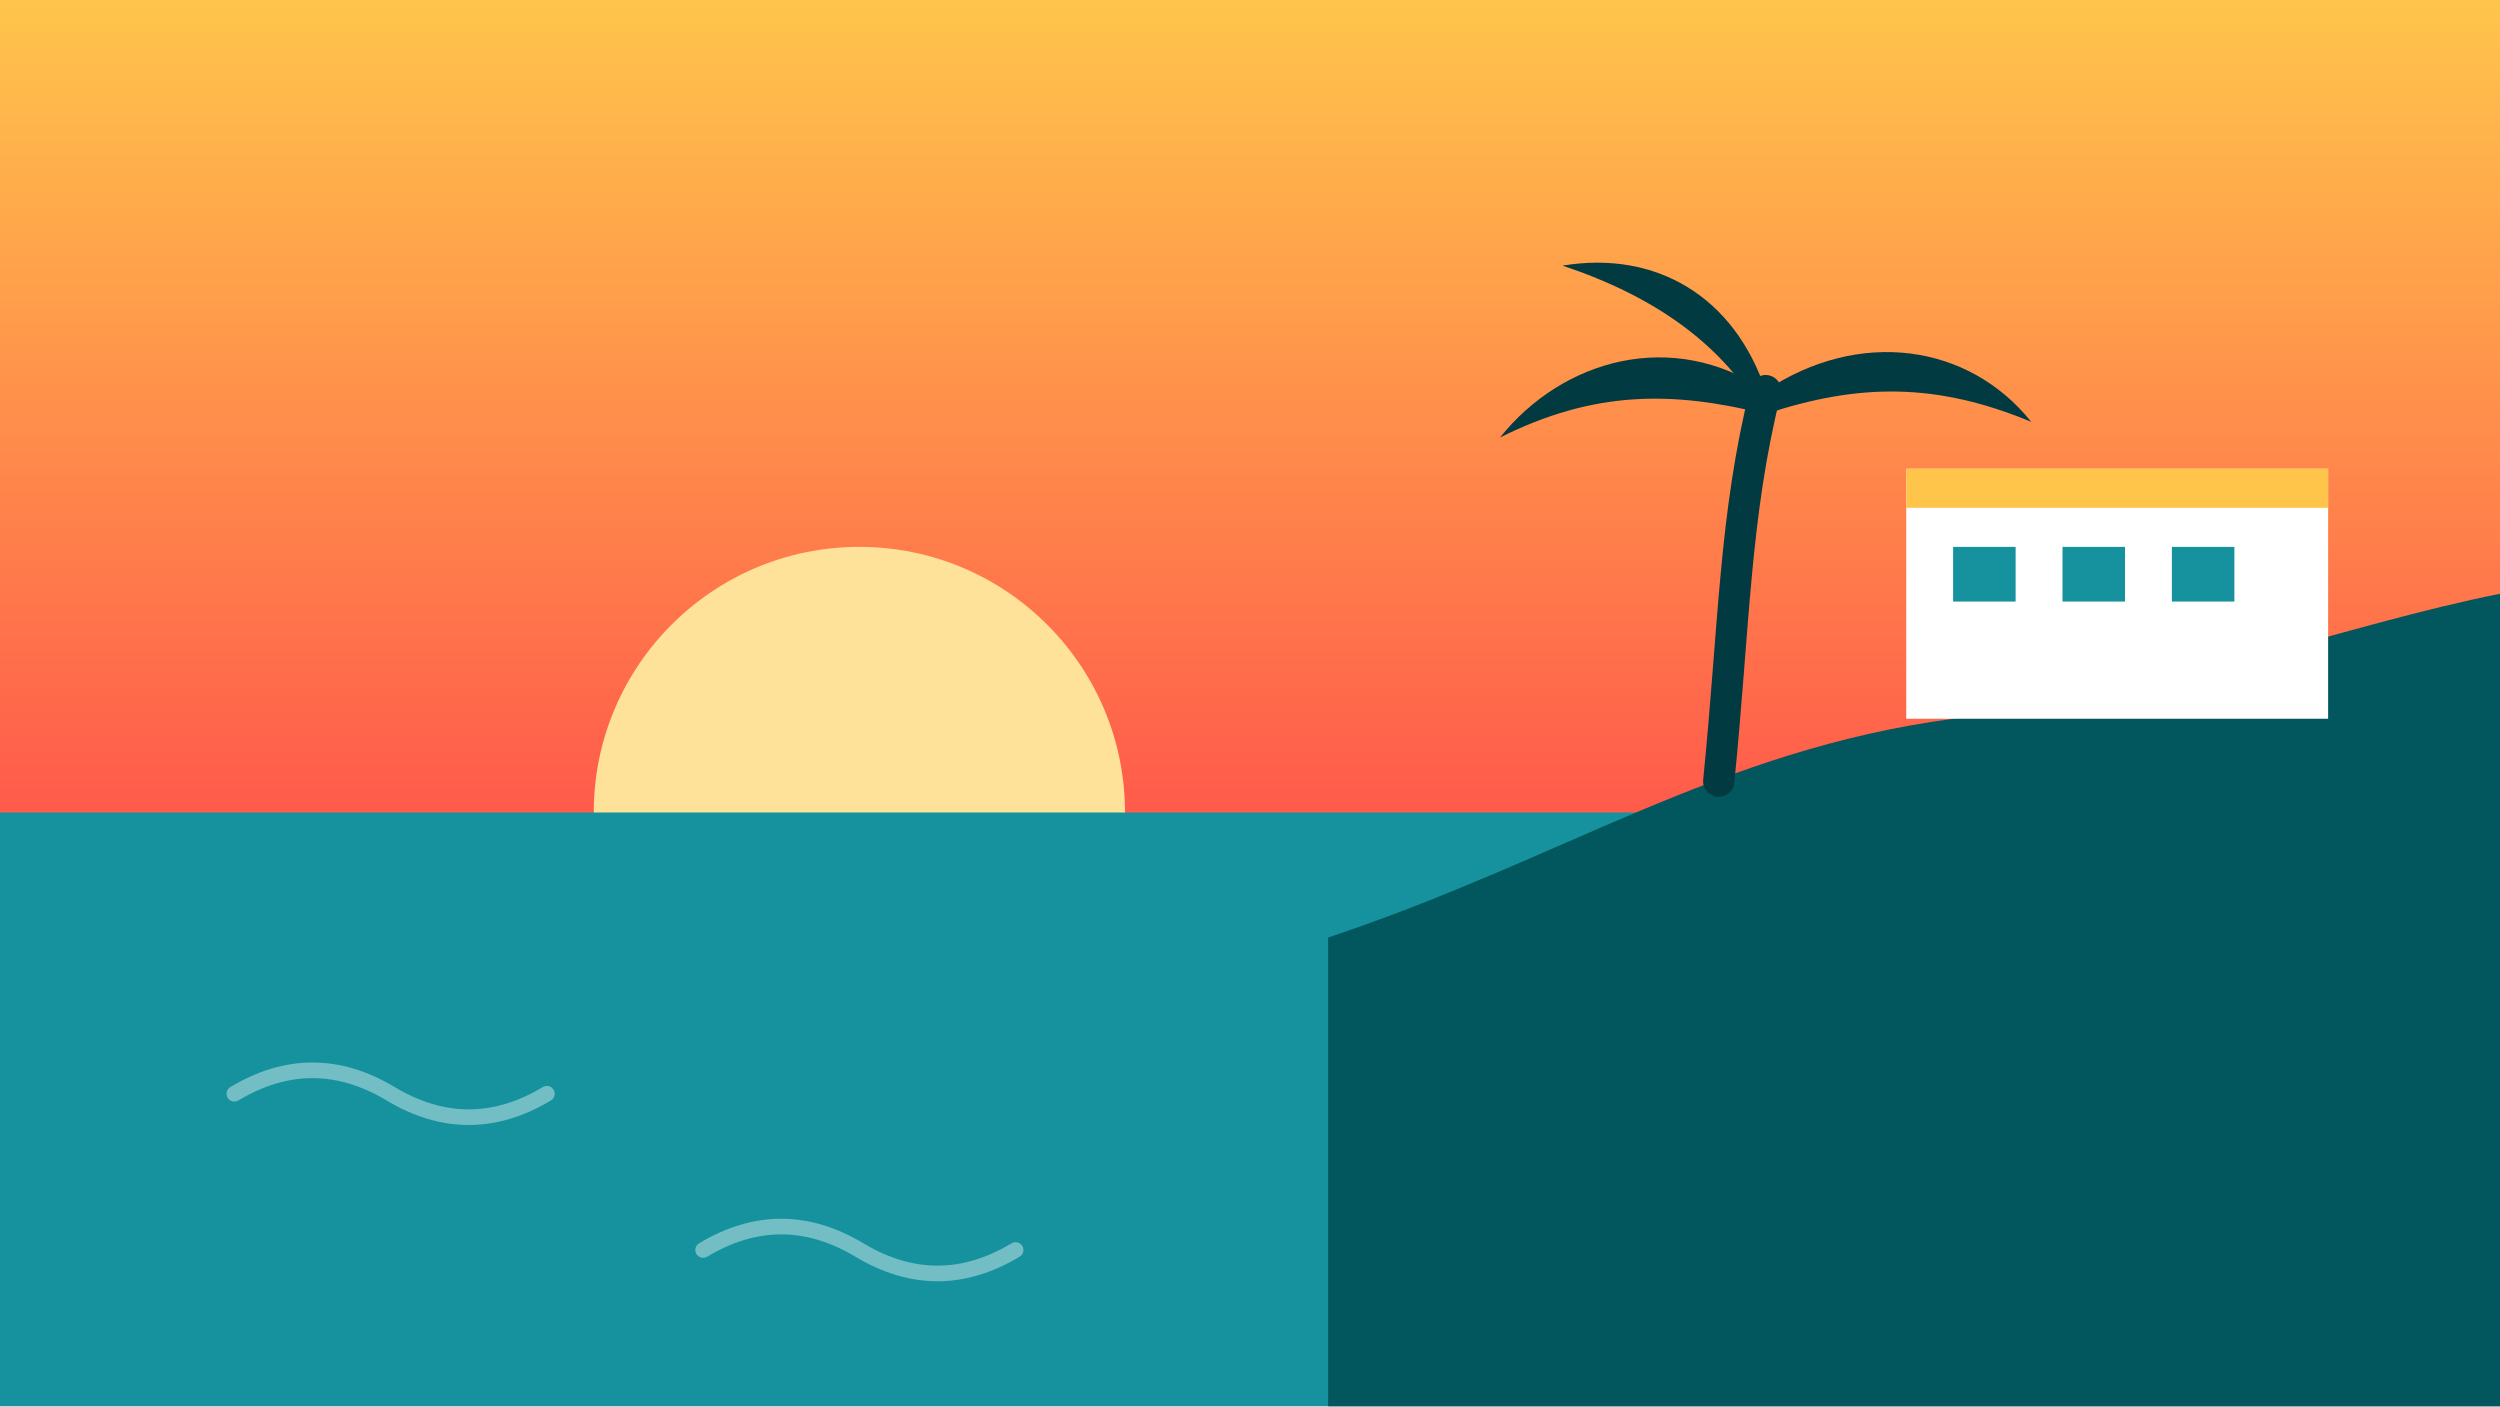
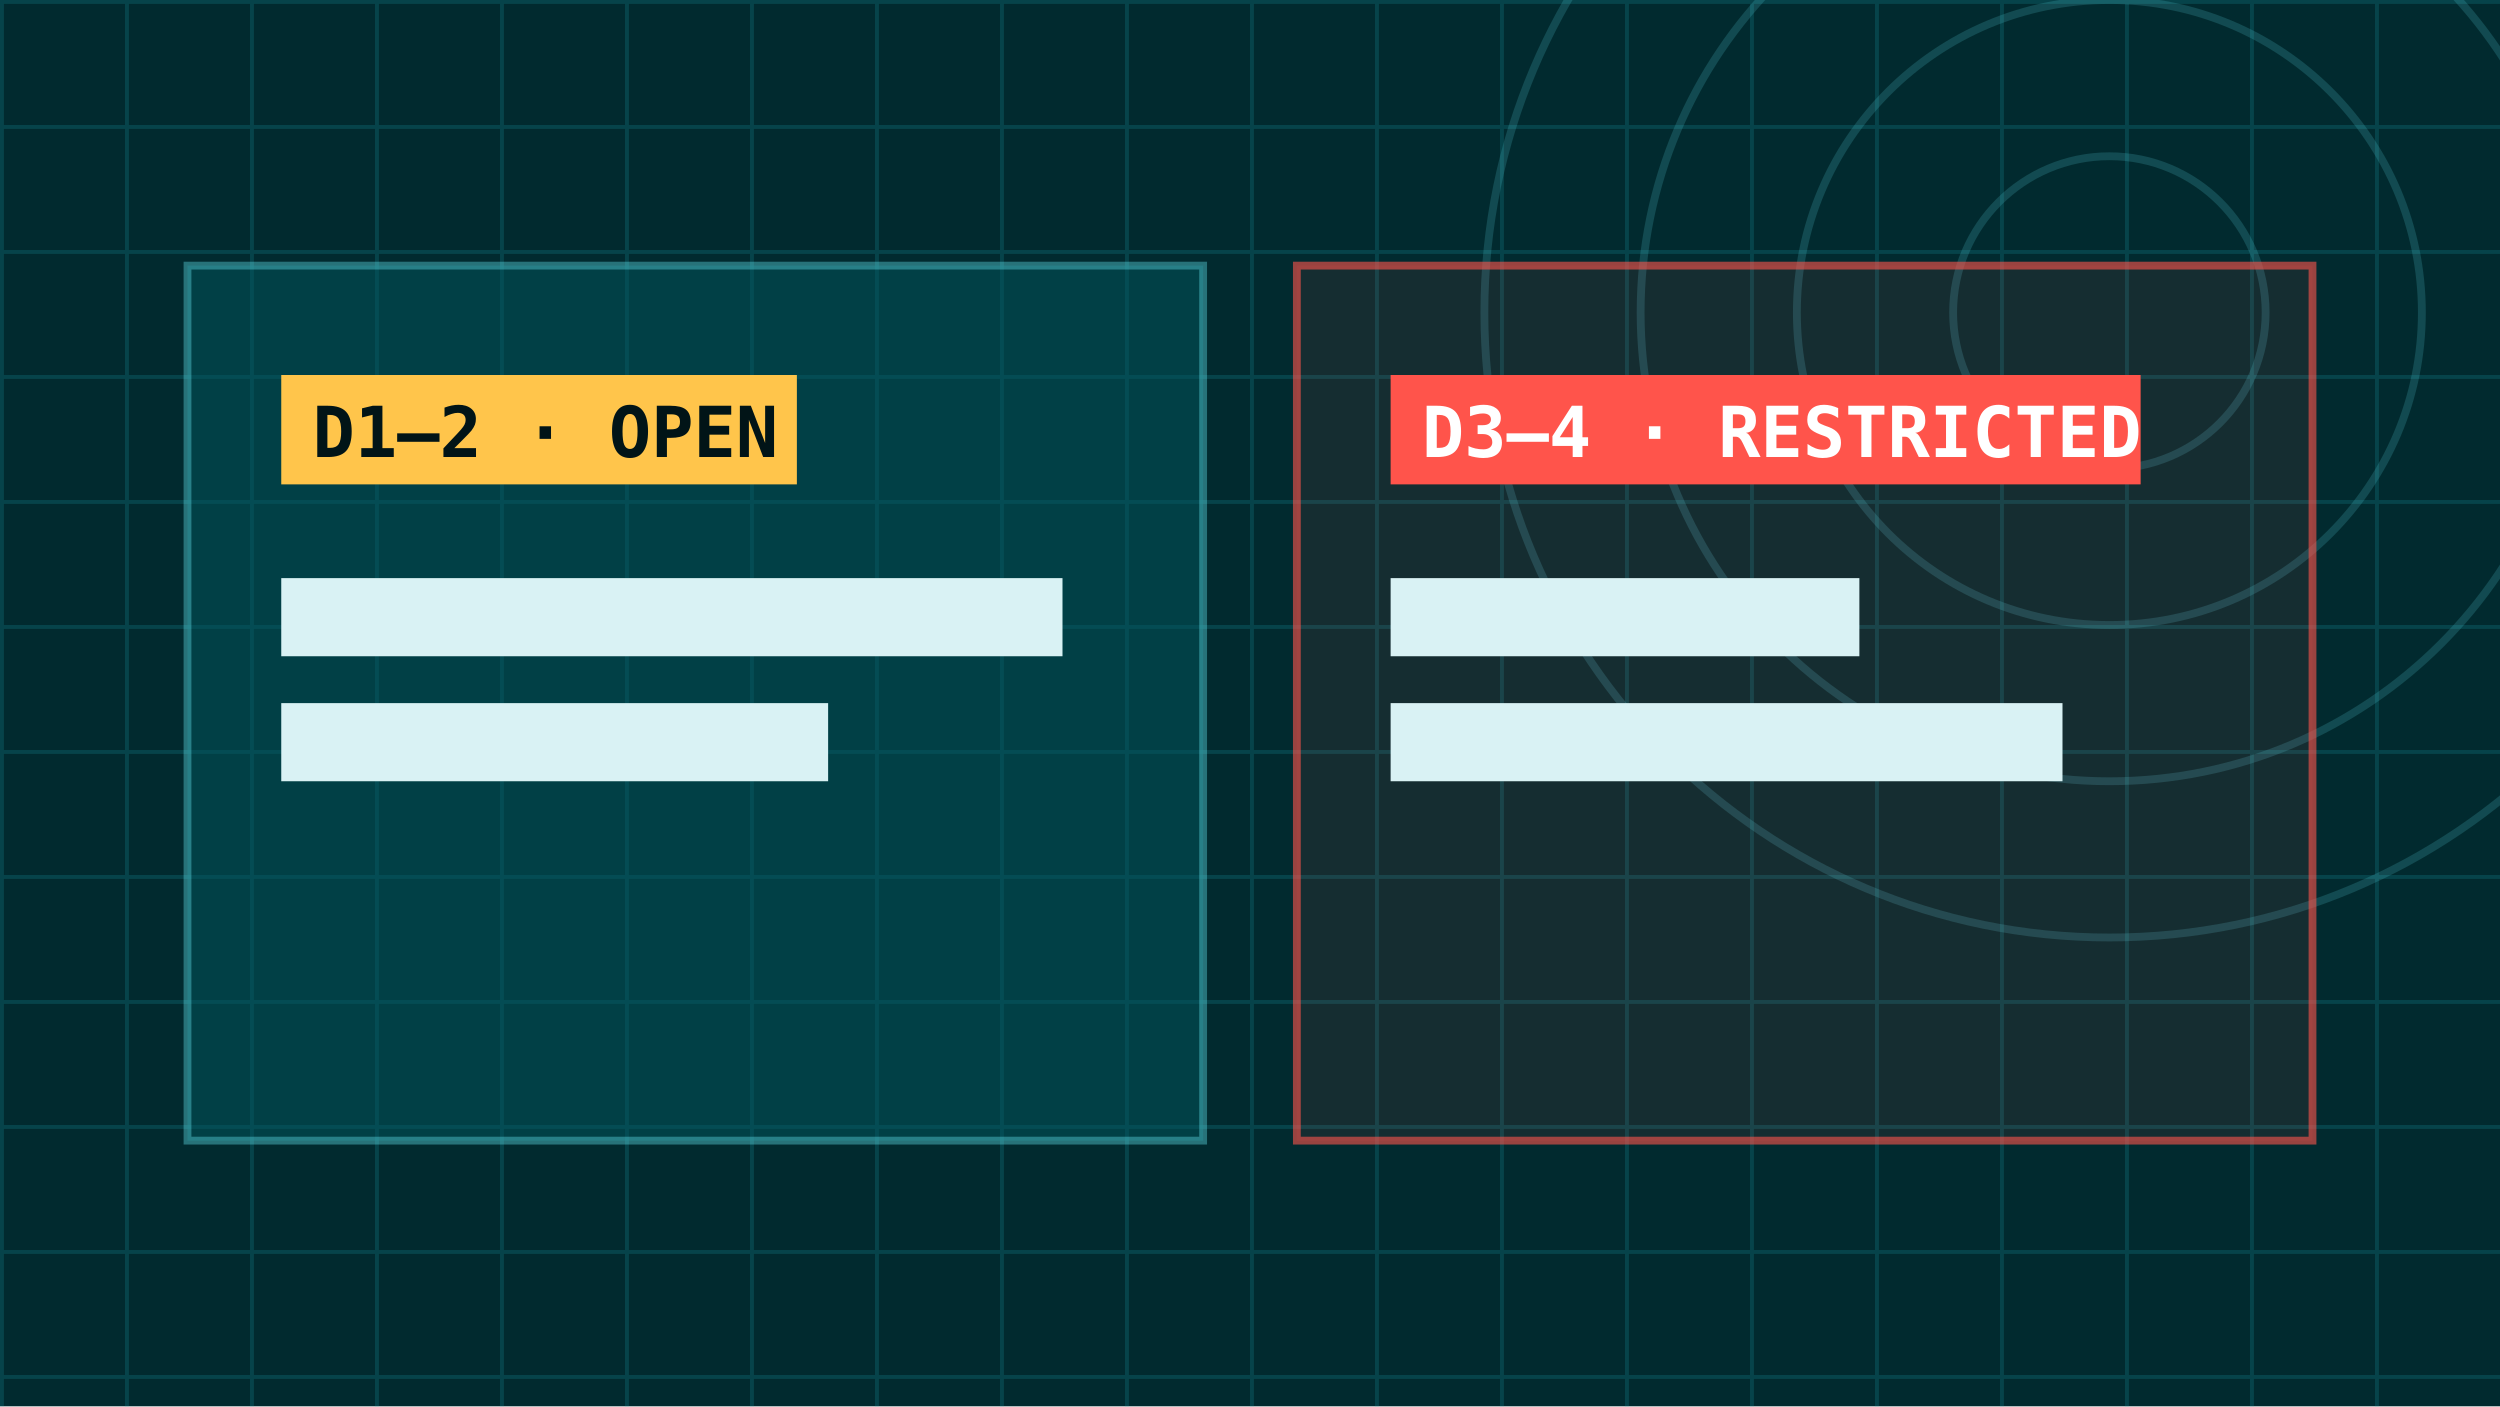
<svg xmlns="http://www.w3.org/2000/svg" viewBox="0 0 320 180" aria-hidden="true">
  <defs>
-     <linearGradient id="cv-sky" x1="0" y1="0" x2="0" y2="1">
-       <stop offset="0" stop-color="#FFC54B" />
-       <stop offset="1" stop-color="#FF544B" />
-     </linearGradient>
+     <pattern id="cv-grid" width="16" height="16" patternUnits="userSpaceOnUse">
+       <path d="M16 0H0V16" fill="none" stroke="#16929E" stroke-opacity=".25" />
+     </pattern>
  </defs>
-   <rect width="320" height="110" fill="url(#cv-sky)" />
-   <circle cx="110" cy="104" r="34" fill="#FFE29A" />
-   <rect y="104" width="320" height="76" fill="#16929E" />
-   <path d="M170 180 L170 120 C200 110 220 96 250 92 C280 88 300 80 320 76 L320 180Z" fill="#02565E" />
-   <rect x="244" y="60" width="54" height="32" fill="#ffffff" />
-   <rect x="244" y="60" width="54" height="5" fill="#FFC54B" />
-   <g fill="#16929E">
-     <rect x="250" y="70" width="8" height="7" />
-     <rect x="264" y="70" width="8" height="7" />
-     <rect x="278" y="70" width="8" height="7" />
+   <rect width="320" height="180" fill="#012A2F" />
+   <rect width="320" height="180" fill="url(#cv-grid)" />
+   <g fill="none" stroke="#5FE0EA" stroke-opacity=".18">
+     <circle cx="270" cy="40" r="20" />
+     <circle cx="270" cy="40" r="40" />
+     <circle cx="270" cy="40" r="60" />
+     <circle cx="270" cy="40" r="80" />
  </g>
-   <g stroke="#013A40" stroke-width="4" fill="none" stroke-linecap="round">
-     <path d="M220 100 C222 80 222 66 226 50" />
-   </g>
-   <g fill="#013A40" transform="translate(226 50)">
-     <path d="M0 0 C-12 -8 -26 -4 -34 6 C-22 0 -12 0 0 3Z" />
-     <path d="M0 0 C12 -8 26 -6 34 4 C22 -1 12 -1 0 3Z" />
-     <path d="M0 0 C-4 -12 -14 -18 -26 -16 C-14 -12 -6 -6 -1 2Z" />
-   </g>
-   <g fill="none" stroke="#ffffff" stroke-opacity=".4" stroke-width="2" stroke-linecap="round">
-     <path d="M30 140 q10 -6 20 0 t20 0" />
-     <path d="M90 160 q10 -6 20 0 t20 0" />
-   </g>
+   <rect x="24" y="34" width="130" height="112" fill="#02565E" fill-opacity=".5" stroke="#5FE0EA" stroke-opacity=".4" />
+   <rect x="36" y="48" width="66" height="14" fill="#FFC54B" />
+   <text x="40" y="58.5" font-family="monospace" font-size="9" font-weight="700" fill="#011417">D1–2 · OPEN</text>
+   <rect x="36" y="74" width="100" height="10" fill="#D9F2F4" />
+   <rect x="36" y="90" width="70" height="10" fill="#D9F2F4" />
+   <rect x="166" y="34" width="130" height="112" fill="#FF544B" fill-opacity=".08" stroke="#FF544B" stroke-opacity=".6" />
+   <rect x="178" y="48" width="96" height="14" fill="#FF544B" />
+   <text x="182" y="58.5" font-family="monospace" font-size="9" font-weight="700" fill="#fff">D3–4 · RESTRICTED</text>
+   <rect x="178" y="74" width="60" height="10" fill="#D9F2F4" />
+   <rect x="178" y="90" width="86" height="10" fill="#D9F2F4" />
</svg>
